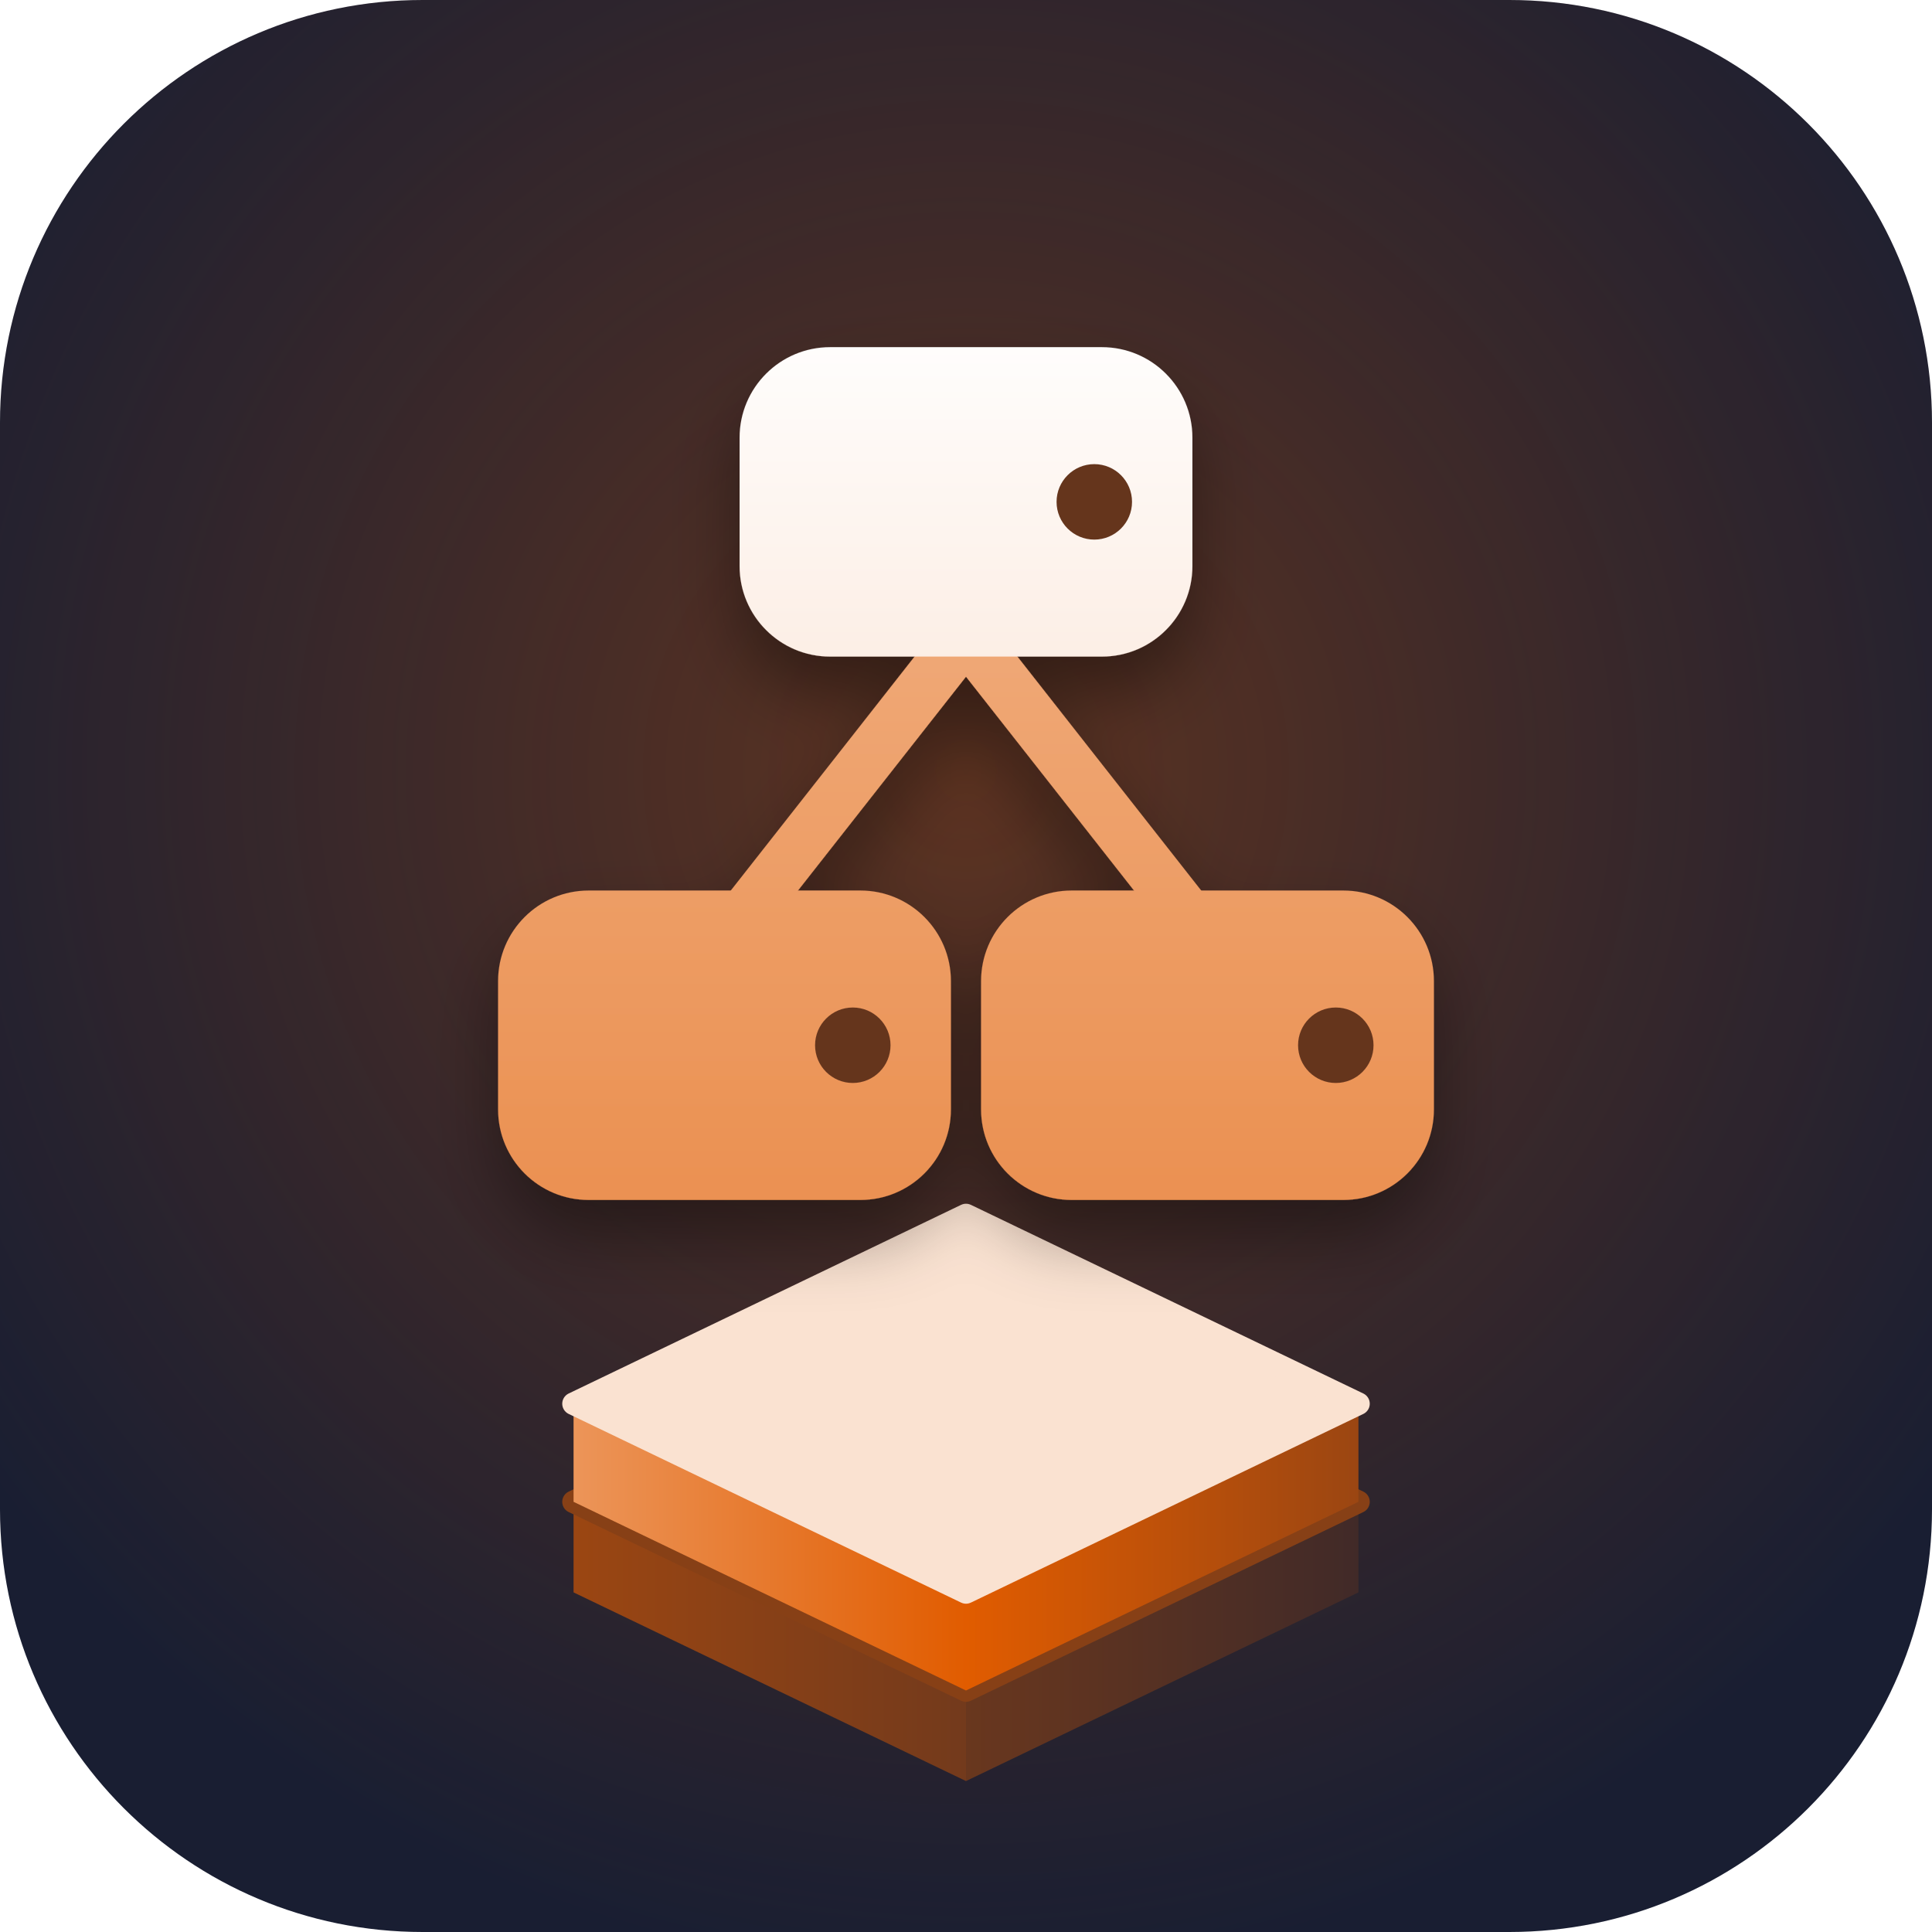
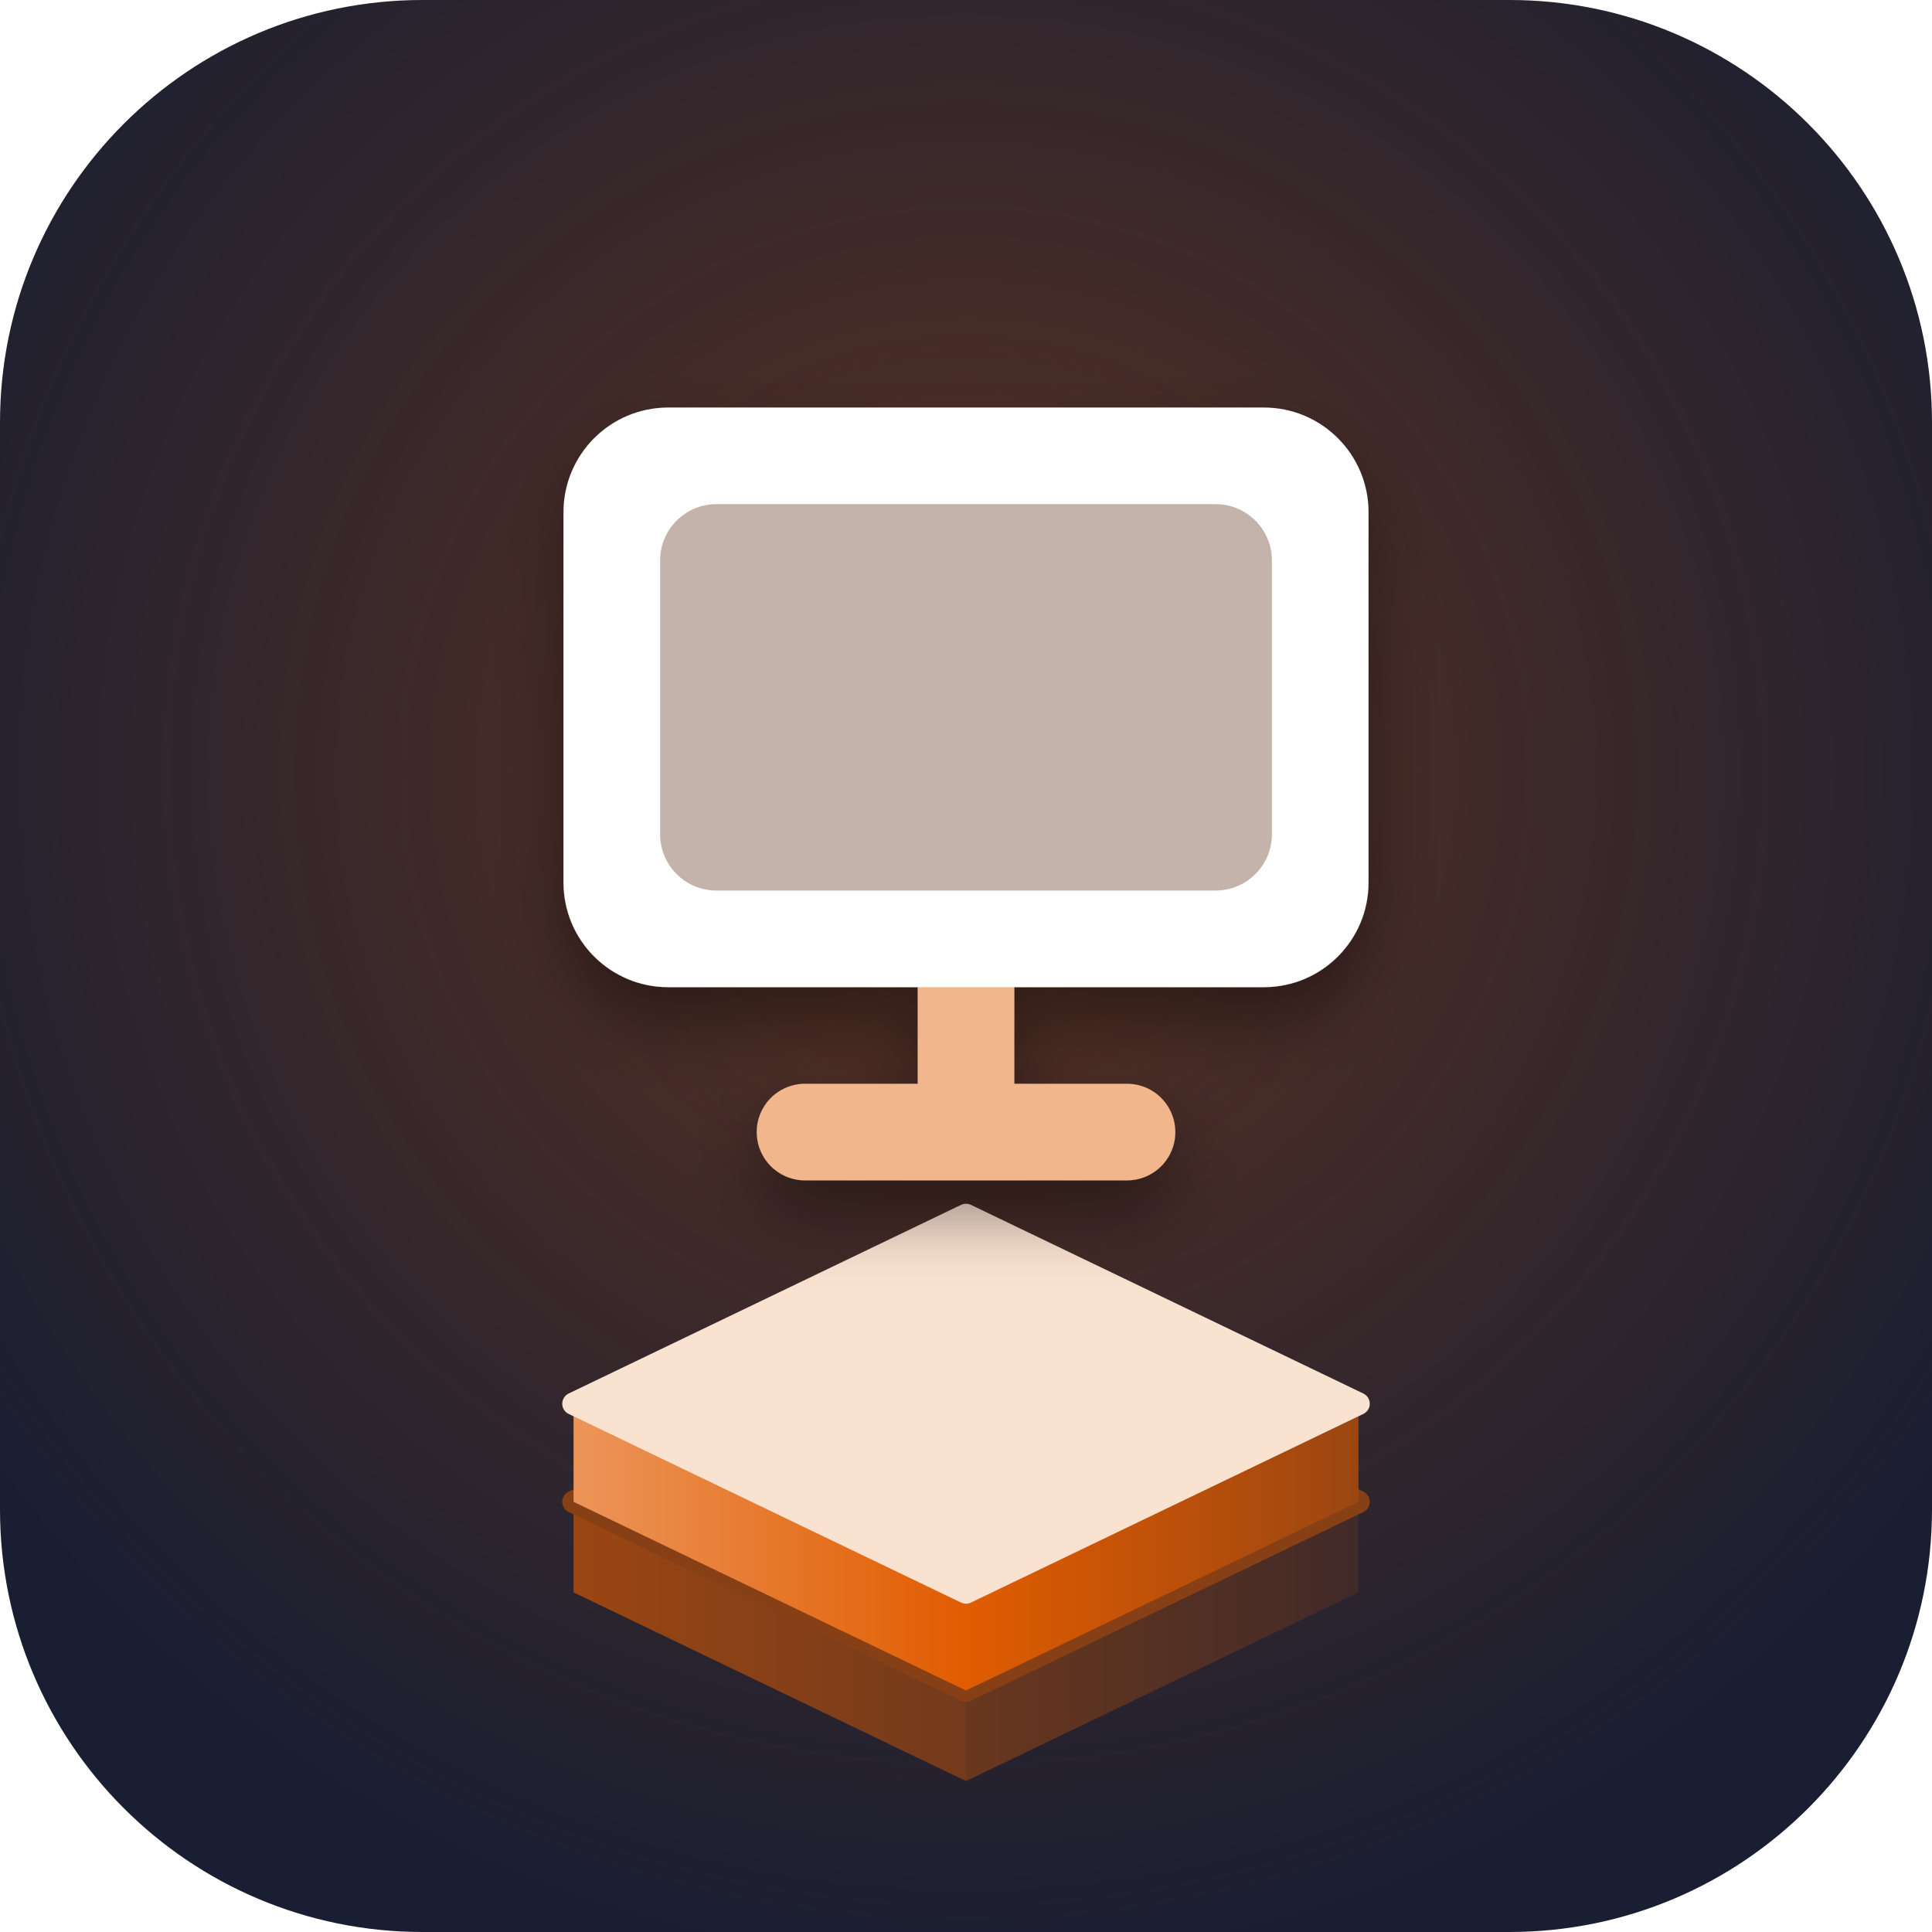
<svg xmlns="http://www.w3.org/2000/svg" viewBox="0 0 512 512" width="512" height="512">
  <defs>
    <linearGradient id="gf" gradientUnits="userSpaceOnUse" x1="0" y1="80" x2="0" y2="340">
      <stop offset="0" stop-color="#ffffff" />
      <stop offset="1" stop-color="#f7d1b8" />
    </linearGradient>
    <linearGradient id="gs" gradientUnits="userSpaceOnUse" x1="0" y1="80" x2="0" y2="340">
      <stop offset="0" stop-color="#f2b68c" />
      <stop offset="1" stop-color="#ea8d4c" />
    </linearGradient>
    <linearGradient id="pl1">
      <stop offset="0" stop-color="#ec9559" />
      <stop offset="1" stop-color="#e15c00" />
    </linearGradient>
    <linearGradient id="pr1">
      <stop offset="0" stop-color="#e15c00" />
      <stop offset="1" stop-color="#9b4612" />
    </linearGradient>
    <linearGradient id="pl2">
      <stop offset="0" stop-color="#9b4612" />
      <stop offset="1" stop-color="#733a1c" />
    </linearGradient>
    <linearGradient id="pr2">
      <stop offset="0" stop-color="#69371e" />
      <stop offset="1" stop-color="#412a28" />
    </linearGradient>
    <radialGradient id="glow" cx=".5" cy=".4" r=".62">
      <stop offset="0" stop-color="#e15c00" stop-opacity=".34" />
      <stop offset="1" stop-color="#e15c00" stop-opacity="0" />
    </radialGradient>
    <filter id="sh" x="-20%" y="-20%" width="140%" height="150%">
      <feDropShadow dx="0" dy="10" stdDeviation="9" flood-color="#000" flood-opacity=".38" />
    </filter>
  </defs>
  <rect width="512" height="512" rx="112" fill="#191e32" />
  <rect width="512" height="512" rx="112" fill="url(#glow)" />
  <path d="M152 398 L256 448 L256 472 L152 422 Z" fill="url(#pl2)" />
  <path d="M360 398 L256 448 L256 472 L360 422 Z" fill="url(#pr2)" />
  <path d="M256 348 L360 398 L256 448 L152 398 Z" fill="#874016" stroke="#874016" stroke-width="6" stroke-linejoin="round" />
  <path d="M152 372 L256 422 L256 448 L152 398 Z" fill="url(#pl1)" />
  <path d="M360 372 L256 422 L256 448 L360 398 Z" fill="url(#pr1)" />
  <path d="M256 322 L360 372 L256 422 L152 372 Z" fill="#fae2d1" stroke="#fae2d1" stroke-width="6" stroke-linejoin="round" />
  <g filter="url(#sh)">
-     <path d="M256 168 L190 252 M256 168 L322 252" stroke="url(#gs)" stroke-width="14" stroke-linecap="round" />
-     <rect x="196" y="92" width="120" height="82" rx="24" fill="url(#gf)" />
-     <rect x="132" y="236" width="120" height="82" rx="24" fill="url(#gs)" />
-     <rect x="260" y="236" width="120" height="82" rx="24" fill="url(#gs)" />
-     <circle cx="290" cy="133" r="10" fill="#65361f" />
-     <circle cx="226" cy="277" r="10" fill="#65361f" />
-     <circle cx="354" cy="277" r="10" fill="#65361f" />
+     <g transform="translate(128 76) scale(10.667)">
+       <path d="M8 21 H16 M12 17 V21" stroke="url(#gs)" stroke-width="2.4" stroke-linecap="round" />
+       <rect x="2" y="3" width="20" height="14.4" rx="2.6" fill="url(#gf)" />
+       <rect x="4.4" y="5.4" width="15.2" height="9.6" rx="1.4" fill="#65361f" opacity=".38" />
+     </g>
  </g>
</svg>
